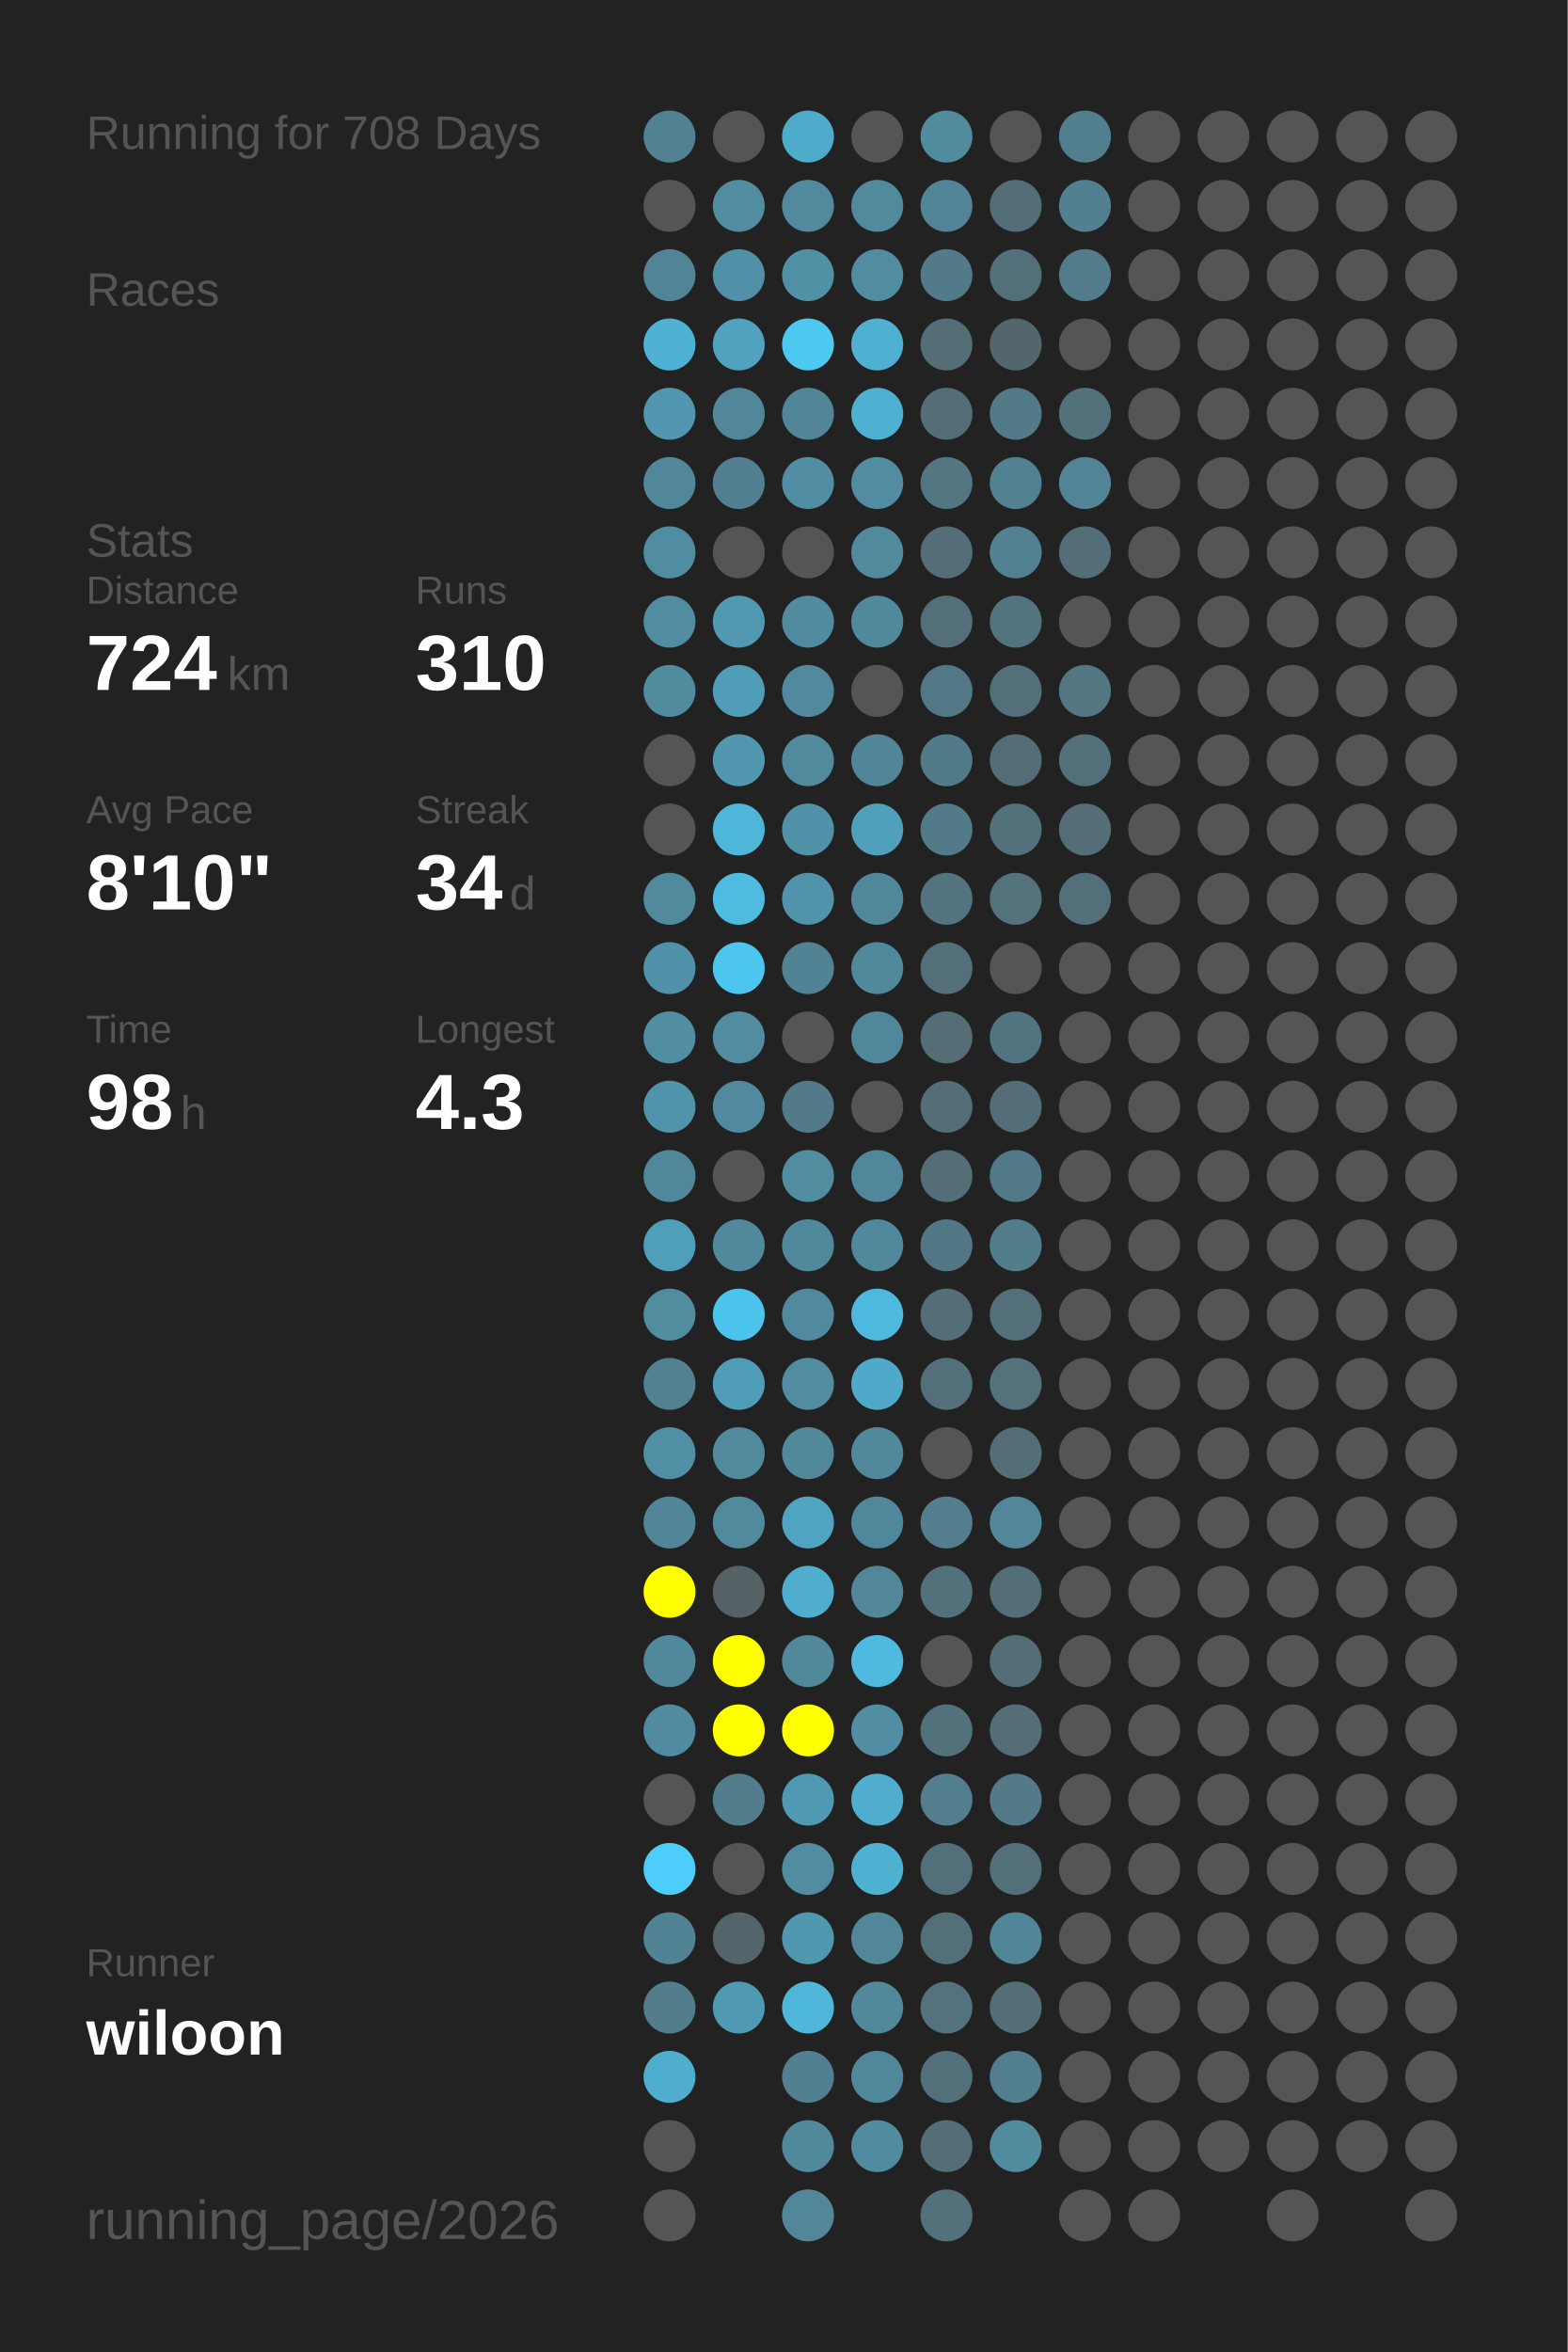
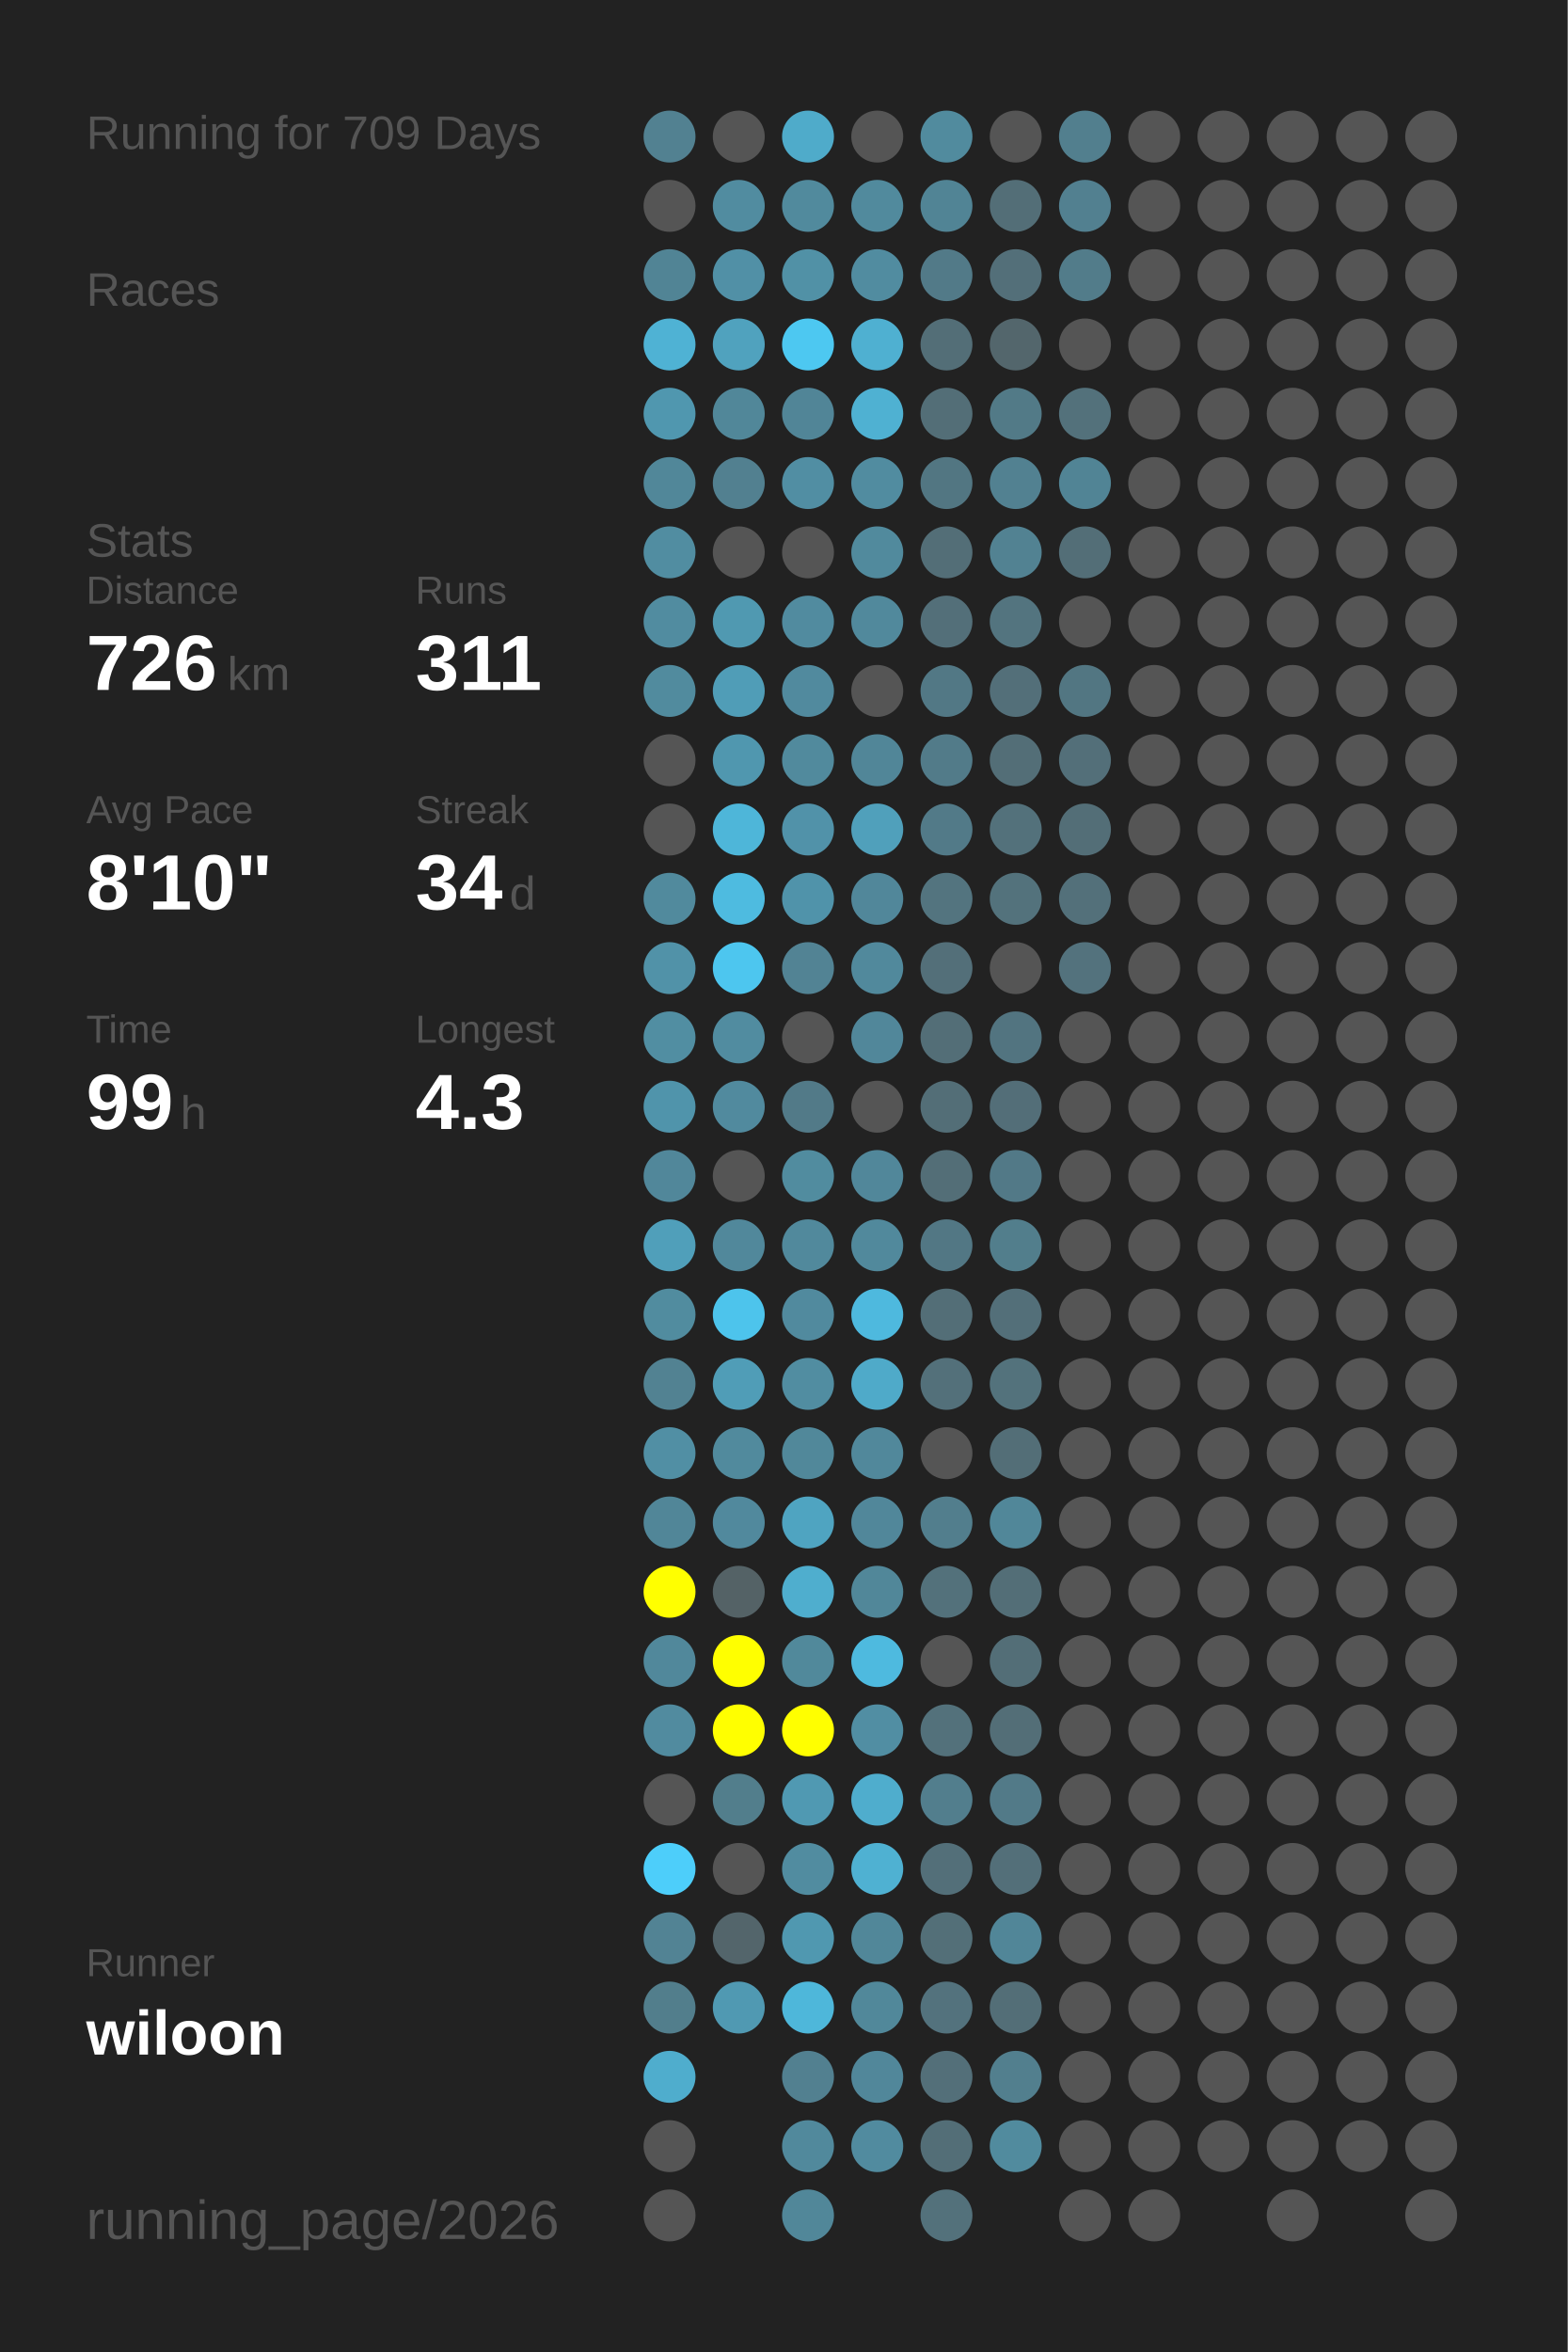
<svg xmlns="http://www.w3.org/2000/svg" baseProfile="full" height="300mm" version="1.1" viewBox="0,0,200,300" width="200mm">
  <defs />
  <rect fill="#222222" height="300" width="200" x="0" y="0" />
-   <text fill="#555555" style="font-size:6px; font-family:Arial;" x="11" y="19">Running for 708 Days</text>
+   <text fill="#555555" style="font-size:6px; font-family:Arial;" x="11" y="19">Running for 709 Days</text>
  <text fill="#555555" style="font-size:6px; font-family:Arial;" x="11" y="39">Races</text>
  <text fill="#555555" style="font-size:6px; font-family:Arial;" x="11" y="71">Stats</text>
  <text fill="#555555" style="font-size:5px; font-family:Arial;" x="11" y="77">Distance</text>
-   <text fill="#FFFFFF" style="font-size:10px; font-family:Arial; font-weight:bold;" x="11" y="88">724</text>
+   <text fill="#FFFFFF" style="font-size:10px; font-family:Arial; font-weight:bold;" x="11" y="88">726</text>
  <text fill="#555555" style="font-size:6px; font-family:Arial;" x="29" y="88">km</text>
  <text fill="#555555" style="font-size:5px; font-family:Arial;" x="53" y="77">Runs</text>
-   <text fill="#FFFFFF" style="font-size:10px; font-family:Arial; font-weight:bold;" x="53" y="88">310</text>
+   <text fill="#FFFFFF" style="font-size:10px; font-family:Arial; font-weight:bold;" x="53" y="88">311</text>
  <text fill="#555555" style="font-size:5px; font-family:Arial;" x="11" y="105">Avg Pace</text>
  <text fill="#FFFFFF" style="font-size:10px; font-family:Arial; font-weight:bold;" x="11" y="116">8'10"</text>
  <text fill="#555555" style="font-size:5px; font-family:Arial;" x="53" y="105">Streak</text>
  <text fill="#FFFFFF" style="font-size:10px; font-family:Arial; font-weight:bold;" x="53" y="116">34</text>
  <text fill="#555555" style="font-size:6px; font-family:Arial;" x="65" y="116">d</text>
  <text fill="#555555" style="font-size:5px; font-family:Arial;" x="11" y="133">Time</text>
-   <text fill="#FFFFFF" style="font-size:10px; font-family:Arial; font-weight:bold;" x="11" y="144">98</text>
+   <text fill="#FFFFFF" style="font-size:10px; font-family:Arial; font-weight:bold;" x="11" y="144">99</text>
  <text fill="#555555" style="font-size:6px; font-family:Arial;" x="23" y="144">h</text>
  <text fill="#555555" style="font-size:5px; font-family:Arial;" x="53" y="133">Longest</text>
  <text fill="#FFFFFF" style="font-size:10px; font-family:Arial; font-weight:bold;" x="53" y="144">4.3</text>
  <text fill="#555555" style="font-size:5px; font-family:Arial;" x="11" y="252.065">Runner</text>
  <text fill="#FFFFFF" style="font-size:8px; font-family:Arial; font-weight:bold;" x="11" y="262.065">wiloon</text>
  <text fill="#555555" style="font-size:7px; font-family:Arial;" x="11" y="285.581">running_page/2026</text>
  <circle cx="85.417" cy="17.419" fill="#528191" r="3.312" />
  <circle cx="85.417" cy="26.258" fill="#555555" r="3.312" />
  <circle cx="85.417" cy="35.097" fill="#518495" r="3.312" />
  <circle cx="85.417" cy="43.935" fill="#4fb2d4" r="3.312" />
  <circle cx="85.417" cy="52.774" fill="#5097af" r="3.312" />
  <circle cx="85.417" cy="61.613" fill="#518799" r="3.312" />
  <circle cx="85.417" cy="70.452" fill="#518da1" r="3.312" />
  <circle cx="85.417" cy="79.29" fill="#518ca0" r="3.312" />
  <circle cx="85.417" cy="88.129" fill="#518b9e" r="3.312" />
  <circle cx="85.417" cy="96.968" fill="#555555" r="3.312" />
  <circle cx="85.417" cy="105.806" fill="#555555" r="3.312" />
  <circle cx="85.417" cy="114.645" fill="#518a9d" r="3.312" />
  <circle cx="85.417" cy="123.484" fill="#5192a8" r="3.312" />
  <circle cx="85.417" cy="132.323" fill="#518ea2" r="3.312" />
  <circle cx="85.417" cy="141.161" fill="#5094ab" r="3.312" />
  <circle cx="85.417" cy="150" fill="#51879a" r="3.312" />
  <circle cx="85.417" cy="158.839" fill="#509fba" r="3.312" />
  <circle cx="85.417" cy="167.677" fill="#518c9f" r="3.312" />
  <circle cx="85.417" cy="176.516" fill="#528292" r="3.312" />
  <circle cx="85.417" cy="185.355" fill="#518fa4" r="3.312" />
  <circle cx="85.417" cy="194.194" fill="#518698" r="3.312" />
  <circle cx="85.417" cy="203.032" fill="#FFFF00" r="3.312" />
  <circle cx="85.417" cy="211.871" fill="#51889b" r="3.312" />
  <circle cx="85.417" cy="220.71" fill="#518b9f" r="3.312" />
  <circle cx="85.417" cy="229.548" fill="#555555" r="3.312" />
  <circle cx="85.417" cy="238.387" fill="#4dcefa" r="3.312" />
  <circle cx="85.417" cy="247.226" fill="#528394" r="3.312" />
  <circle cx="85.417" cy="256.065" fill="#527e8c" r="3.312" />
  <circle cx="85.417" cy="264.903" fill="#4fadcd" r="3.312" />
  <circle cx="85.417" cy="273.742" fill="#555555" r="3.312" />
  <circle cx="85.417" cy="282.581" fill="#555555" r="3.312" />
  <circle cx="94.25" cy="17.419" fill="#555555" r="3.312" />
  <circle cx="94.25" cy="26.258" fill="#518ca0" r="3.312" />
  <circle cx="94.25" cy="35.097" fill="#5190a6" r="3.312" />
  <circle cx="94.25" cy="43.935" fill="#50a2be" r="3.312" />
  <circle cx="94.25" cy="52.774" fill="#518799" r="3.312" />
  <circle cx="94.25" cy="61.613" fill="#528090" r="3.312" />
  <circle cx="94.25" cy="70.452" fill="#555555" r="3.312" />
  <circle cx="94.25" cy="79.29" fill="#5099b1" r="3.312" />
  <circle cx="94.25" cy="88.129" fill="#509db7" r="3.312" />
  <circle cx="94.25" cy="96.968" fill="#5097af" r="3.312" />
  <circle cx="94.25" cy="105.806" fill="#4eb6d9" r="3.312" />
  <circle cx="94.25" cy="114.645" fill="#4ebbe0" r="3.312" />
  <circle cx="94.25" cy="123.484" fill="#4dc6ef" r="3.312" />
  <circle cx="94.25" cy="132.323" fill="#518ca0" r="3.312" />
  <circle cx="94.25" cy="141.161" fill="#518a9e" r="3.312" />
  <circle cx="94.25" cy="150" fill="#555555" r="3.312" />
  <circle cx="94.25" cy="158.839" fill="#51889b" r="3.312" />
  <circle cx="94.25" cy="167.677" fill="#4dc4ec" r="3.312" />
  <circle cx="94.25" cy="176.516" fill="#509db7" r="3.312" />
  <circle cx="94.25" cy="185.355" fill="#518a9d" r="3.312" />
  <circle cx="94.25" cy="194.194" fill="#51899d" r="3.312" />
  <circle cx="94.25" cy="203.032" fill="#546266" r="3.312" />
  <circle cx="94.25" cy="211.871" fill="#FFFF00" r="3.312" />
  <circle cx="94.25" cy="220.71" fill="#FFFF00" r="3.312" />
  <circle cx="94.25" cy="229.548" fill="#527e8c" r="3.312" />
  <circle cx="94.25" cy="238.387" fill="#555555" r="3.312" />
  <circle cx="94.25" cy="247.226" fill="#53656b" r="3.312" />
  <circle cx="94.25" cy="256.065" fill="#5099b2" r="3.312" />
  <circle cx="103.083" cy="17.419" fill="#4fabca" r="3.312" />
  <circle cx="103.083" cy="26.258" fill="#518a9d" r="3.312" />
  <circle cx="103.083" cy="35.097" fill="#5191a6" r="3.312" />
  <circle cx="103.083" cy="43.935" fill="#4dc8f1" r="3.312" />
  <circle cx="103.083" cy="52.774" fill="#518597" r="3.312" />
  <circle cx="103.083" cy="61.613" fill="#518ea3" r="3.312" />
  <circle cx="103.083" cy="70.452" fill="#555555" r="3.312" />
  <circle cx="103.083" cy="79.29" fill="#518b9f" r="3.312" />
  <circle cx="103.083" cy="88.129" fill="#518a9e" r="3.312" />
  <circle cx="103.083" cy="96.968" fill="#518a9d" r="3.312" />
  <circle cx="103.083" cy="105.806" fill="#5192a9" r="3.312" />
  <circle cx="103.083" cy="114.645" fill="#5093aa" r="3.312" />
  <circle cx="103.083" cy="123.484" fill="#528394" r="3.312" />
  <circle cx="103.083" cy="132.323" fill="#555555" r="3.312" />
  <circle cx="103.083" cy="141.161" fill="#527a88" r="3.312" />
  <circle cx="103.083" cy="150" fill="#518c9f" r="3.312" />
  <circle cx="103.083" cy="158.839" fill="#51899c" r="3.312" />
  <circle cx="103.083" cy="167.677" fill="#518a9e" r="3.312" />
  <circle cx="103.083" cy="176.516" fill="#518da1" r="3.312" />
  <circle cx="103.083" cy="185.355" fill="#51889a" r="3.312" />
  <circle cx="103.083" cy="194.194" fill="#4fa4c1" r="3.312" />
  <circle cx="103.083" cy="203.032" fill="#4faece" r="3.312" />
  <circle cx="103.083" cy="211.871" fill="#51899b" r="3.312" />
  <circle cx="103.083" cy="220.71" fill="#FFFF00" r="3.312" />
  <circle cx="103.083" cy="229.548" fill="#5099b2" r="3.312" />
  <circle cx="103.083" cy="238.387" fill="#518ca0" r="3.312" />
  <circle cx="103.083" cy="247.226" fill="#5098b0" r="3.312" />
  <circle cx="103.083" cy="256.065" fill="#4eb7da" r="3.312" />
  <circle cx="103.083" cy="264.903" fill="#528090" r="3.312" />
  <circle cx="103.083" cy="273.742" fill="#51899c" r="3.312" />
  <circle cx="103.083" cy="282.581" fill="#518799" r="3.312" />
  <circle cx="111.917" cy="17.419" fill="#555555" r="3.312" />
  <circle cx="111.917" cy="26.258" fill="#518a9d" r="3.312" />
  <circle cx="111.917" cy="35.097" fill="#518ca0" r="3.312" />
  <circle cx="111.917" cy="43.935" fill="#4fb0d1" r="3.312" />
  <circle cx="111.917" cy="52.774" fill="#4fb1d2" r="3.312" />
  <circle cx="111.917" cy="61.613" fill="#518ca0" r="3.312" />
  <circle cx="111.917" cy="70.452" fill="#518a9d" r="3.312" />
  <circle cx="111.917" cy="79.29" fill="#51899c" r="3.312" />
  <circle cx="111.917" cy="88.129" fill="#555555" r="3.312" />
  <circle cx="111.917" cy="96.968" fill="#518698" r="3.312" />
  <circle cx="111.917" cy="105.806" fill="#50a0bb" r="3.312" />
  <circle cx="111.917" cy="114.645" fill="#51879a" r="3.312" />
  <circle cx="111.917" cy="123.484" fill="#51899c" r="3.312" />
  <circle cx="111.917" cy="132.323" fill="#51879a" r="3.312" />
  <circle cx="111.917" cy="141.161" fill="#555555" r="3.312" />
  <circle cx="111.917" cy="150" fill="#51879a" r="3.312" />
  <circle cx="111.917" cy="158.839" fill="#51899c" r="3.312" />
  <circle cx="111.917" cy="167.677" fill="#4eb9de" r="3.312" />
  <circle cx="111.917" cy="176.516" fill="#4faac9" r="3.312" />
  <circle cx="111.917" cy="185.355" fill="#51889b" r="3.312" />
  <circle cx="111.917" cy="194.194" fill="#51879a" r="3.312" />
  <circle cx="111.917" cy="203.032" fill="#518799" r="3.312" />
  <circle cx="111.917" cy="211.871" fill="#4ebadf" r="3.312" />
  <circle cx="111.917" cy="220.71" fill="#518ea3" r="3.312" />
  <circle cx="111.917" cy="229.548" fill="#4fadcd" r="3.312" />
  <circle cx="111.917" cy="238.387" fill="#4fb1d2" r="3.312" />
  <circle cx="111.917" cy="247.226" fill="#518799" r="3.312" />
  <circle cx="111.917" cy="256.065" fill="#51889a" r="3.312" />
  <circle cx="111.917" cy="264.903" fill="#51879a" r="3.312" />
  <circle cx="111.917" cy="273.742" fill="#518b9f" r="3.312" />
  <circle cx="120.75" cy="17.419" fill="#518b9e" r="3.312" />
  <circle cx="120.75" cy="26.258" fill="#518495" r="3.312" />
  <circle cx="120.75" cy="35.097" fill="#527a88" r="3.312" />
  <circle cx="120.75" cy="43.935" fill="#536e77" r="3.312" />
  <circle cx="120.75" cy="52.774" fill="#536e77" r="3.312" />
  <circle cx="120.75" cy="61.613" fill="#527682" r="3.312" />
  <circle cx="120.75" cy="70.452" fill="#536e77" r="3.312" />
  <circle cx="120.75" cy="79.29" fill="#536f79" r="3.312" />
  <circle cx="120.75" cy="88.129" fill="#527885" r="3.312" />
  <circle cx="120.75" cy="96.968" fill="#527b89" r="3.312" />
  <circle cx="120.75" cy="105.806" fill="#527a88" r="3.312" />
  <circle cx="120.75" cy="114.645" fill="#53747f" r="3.312" />
  <circle cx="120.75" cy="123.484" fill="#536f79" r="3.312" />
  <circle cx="120.75" cy="132.323" fill="#536e77" r="3.312" />
  <circle cx="120.75" cy="141.161" fill="#536e77" r="3.312" />
  <circle cx="120.75" cy="150" fill="#536e77" r="3.312" />
  <circle cx="120.75" cy="158.839" fill="#527784" r="3.312" />
  <circle cx="120.75" cy="167.677" fill="#536e77" r="3.312" />
  <circle cx="120.75" cy="176.516" fill="#53707a" r="3.312" />
  <circle cx="120.75" cy="185.355" fill="#555555" r="3.312" />
  <circle cx="120.75" cy="194.194" fill="#527e8d" r="3.312" />
  <circle cx="120.75" cy="203.032" fill="#53717b" r="3.312" />
  <circle cx="120.75" cy="211.871" fill="#555555" r="3.312" />
  <circle cx="120.75" cy="220.71" fill="#53717b" r="3.312" />
  <circle cx="120.75" cy="229.548" fill="#527e8d" r="3.312" />
  <circle cx="120.75" cy="238.387" fill="#536f79" r="3.312" />
  <circle cx="120.75" cy="247.226" fill="#536f78" r="3.312" />
  <circle cx="120.75" cy="256.065" fill="#53727d" r="3.312" />
  <circle cx="120.75" cy="264.903" fill="#536f79" r="3.312" />
  <circle cx="120.75" cy="273.742" fill="#536e77" r="3.312" />
  <circle cx="120.75" cy="282.581" fill="#53717b" r="3.312" />
  <circle cx="129.583" cy="17.419" fill="#555555" r="3.312" />
  <circle cx="129.583" cy="26.258" fill="#536e77" r="3.312" />
  <circle cx="129.583" cy="35.097" fill="#536f79" r="3.312" />
  <circle cx="129.583" cy="43.935" fill="#53666c" r="3.312" />
  <circle cx="129.583" cy="52.774" fill="#527a87" r="3.312" />
  <circle cx="129.583" cy="61.613" fill="#528191" r="3.312" />
  <circle cx="129.583" cy="70.452" fill="#528292" r="3.312" />
  <circle cx="129.583" cy="79.29" fill="#53747f" r="3.312" />
  <circle cx="129.583" cy="88.129" fill="#536f79" r="3.312" />
  <circle cx="129.583" cy="96.968" fill="#536e77" r="3.312" />
  <circle cx="129.583" cy="105.806" fill="#53717b" r="3.312" />
  <circle cx="129.583" cy="114.645" fill="#53727c" r="3.312" />
  <circle cx="129.583" cy="123.484" fill="#555555" r="3.312" />
  <circle cx="129.583" cy="132.323" fill="#527480" r="3.312" />
  <circle cx="129.583" cy="141.161" fill="#536e78" r="3.312" />
  <circle cx="129.583" cy="150" fill="#527987" r="3.312" />
  <circle cx="129.583" cy="158.839" fill="#527e8c" r="3.312" />
  <circle cx="129.583" cy="167.677" fill="#536f79" r="3.312" />
  <circle cx="129.583" cy="176.516" fill="#53727c" r="3.312" />
  <circle cx="129.583" cy="185.355" fill="#536e77" r="3.312" />
  <circle cx="129.583" cy="194.194" fill="#518799" r="3.312" />
  <circle cx="129.583" cy="203.032" fill="#536e77" r="3.312" />
  <circle cx="129.583" cy="211.871" fill="#536e77" r="3.312" />
  <circle cx="129.583" cy="220.71" fill="#536e77" r="3.312" />
  <circle cx="129.583" cy="229.548" fill="#527a88" r="3.312" />
  <circle cx="129.583" cy="238.387" fill="#536f79" r="3.312" />
  <circle cx="129.583" cy="247.226" fill="#518698" r="3.312" />
  <circle cx="129.583" cy="256.065" fill="#536e77" r="3.312" />
  <circle cx="129.583" cy="264.903" fill="#527f8e" r="3.312" />
  <circle cx="129.583" cy="273.742" fill="#518b9e" r="3.312" />
  <circle cx="138.417" cy="17.419" fill="#527f8e" r="3.312" />
  <circle cx="138.417" cy="26.258" fill="#528090" r="3.312" />
  <circle cx="138.417" cy="35.097" fill="#527c8a" r="3.312" />
  <circle cx="138.417" cy="43.935" fill="#555555" r="3.312" />
  <circle cx="138.417" cy="52.774" fill="#53717b" r="3.312" />
  <circle cx="138.417" cy="61.613" fill="#518495" r="3.312" />
  <circle cx="138.417" cy="70.452" fill="#536e77" r="3.312" />
  <circle cx="138.417" cy="79.29" fill="#555555" r="3.312" />
  <circle cx="138.417" cy="88.129" fill="#527682" r="3.312" />
  <circle cx="138.417" cy="96.968" fill="#536f79" r="3.312" />
  <circle cx="138.417" cy="105.806" fill="#536e77" r="3.312" />
  <circle cx="138.417" cy="114.645" fill="#53707a" r="3.312" />
-   <circle cx="138.417" cy="123.484" fill="#555555" r="3.312" />
+   <circle cx="138.417" cy="123.484" fill="#53727d" r="3.312" />
  <circle cx="138.417" cy="132.323" fill="#555555" r="3.312" />
  <circle cx="138.417" cy="141.161" fill="#555555" r="3.312" />
  <circle cx="138.417" cy="150" fill="#555555" r="3.312" />
  <circle cx="138.417" cy="158.839" fill="#555555" r="3.312" />
  <circle cx="138.417" cy="167.677" fill="#555555" r="3.312" />
  <circle cx="138.417" cy="176.516" fill="#555555" r="3.312" />
  <circle cx="138.417" cy="185.355" fill="#555555" r="3.312" />
  <circle cx="138.417" cy="194.194" fill="#555555" r="3.312" />
  <circle cx="138.417" cy="203.032" fill="#555555" r="3.312" />
  <circle cx="138.417" cy="211.871" fill="#555555" r="3.312" />
  <circle cx="138.417" cy="220.71" fill="#555555" r="3.312" />
  <circle cx="138.417" cy="229.548" fill="#555555" r="3.312" />
  <circle cx="138.417" cy="238.387" fill="#555555" r="3.312" />
  <circle cx="138.417" cy="247.226" fill="#555555" r="3.312" />
  <circle cx="138.417" cy="256.065" fill="#555555" r="3.312" />
  <circle cx="138.417" cy="264.903" fill="#555555" r="3.312" />
  <circle cx="138.417" cy="273.742" fill="#555555" r="3.312" />
  <circle cx="138.417" cy="282.581" fill="#555555" r="3.312" />
  <circle cx="147.25" cy="17.419" fill="#555555" r="3.312" />
  <circle cx="147.25" cy="26.258" fill="#555555" r="3.312" />
  <circle cx="147.25" cy="35.097" fill="#555555" r="3.312" />
  <circle cx="147.25" cy="43.935" fill="#555555" r="3.312" />
  <circle cx="147.25" cy="52.774" fill="#555555" r="3.312" />
  <circle cx="147.25" cy="61.613" fill="#555555" r="3.312" />
  <circle cx="147.25" cy="70.452" fill="#555555" r="3.312" />
  <circle cx="147.25" cy="79.29" fill="#555555" r="3.312" />
  <circle cx="147.25" cy="88.129" fill="#555555" r="3.312" />
  <circle cx="147.25" cy="96.968" fill="#555555" r="3.312" />
  <circle cx="147.25" cy="105.806" fill="#555555" r="3.312" />
  <circle cx="147.25" cy="114.645" fill="#555555" r="3.312" />
  <circle cx="147.25" cy="123.484" fill="#555555" r="3.312" />
  <circle cx="147.25" cy="132.323" fill="#555555" r="3.312" />
  <circle cx="147.25" cy="141.161" fill="#555555" r="3.312" />
  <circle cx="147.25" cy="150" fill="#555555" r="3.312" />
  <circle cx="147.25" cy="158.839" fill="#555555" r="3.312" />
  <circle cx="147.25" cy="167.677" fill="#555555" r="3.312" />
  <circle cx="147.25" cy="176.516" fill="#555555" r="3.312" />
  <circle cx="147.25" cy="185.355" fill="#555555" r="3.312" />
  <circle cx="147.25" cy="194.194" fill="#555555" r="3.312" />
  <circle cx="147.25" cy="203.032" fill="#555555" r="3.312" />
  <circle cx="147.25" cy="211.871" fill="#555555" r="3.312" />
  <circle cx="147.25" cy="220.71" fill="#555555" r="3.312" />
  <circle cx="147.25" cy="229.548" fill="#555555" r="3.312" />
  <circle cx="147.25" cy="238.387" fill="#555555" r="3.312" />
  <circle cx="147.25" cy="247.226" fill="#555555" r="3.312" />
  <circle cx="147.25" cy="256.065" fill="#555555" r="3.312" />
  <circle cx="147.25" cy="264.903" fill="#555555" r="3.312" />
  <circle cx="147.25" cy="273.742" fill="#555555" r="3.312" />
  <circle cx="147.25" cy="282.581" fill="#555555" r="3.312" />
  <circle cx="156.083" cy="17.419" fill="#555555" r="3.312" />
  <circle cx="156.083" cy="26.258" fill="#555555" r="3.312" />
  <circle cx="156.083" cy="35.097" fill="#555555" r="3.312" />
  <circle cx="156.083" cy="43.935" fill="#555555" r="3.312" />
  <circle cx="156.083" cy="52.774" fill="#555555" r="3.312" />
  <circle cx="156.083" cy="61.613" fill="#555555" r="3.312" />
  <circle cx="156.083" cy="70.452" fill="#555555" r="3.312" />
  <circle cx="156.083" cy="79.29" fill="#555555" r="3.312" />
  <circle cx="156.083" cy="88.129" fill="#555555" r="3.312" />
  <circle cx="156.083" cy="96.968" fill="#555555" r="3.312" />
  <circle cx="156.083" cy="105.806" fill="#555555" r="3.312" />
  <circle cx="156.083" cy="114.645" fill="#555555" r="3.312" />
  <circle cx="156.083" cy="123.484" fill="#555555" r="3.312" />
  <circle cx="156.083" cy="132.323" fill="#555555" r="3.312" />
  <circle cx="156.083" cy="141.161" fill="#555555" r="3.312" />
  <circle cx="156.083" cy="150" fill="#555555" r="3.312" />
  <circle cx="156.083" cy="158.839" fill="#555555" r="3.312" />
  <circle cx="156.083" cy="167.677" fill="#555555" r="3.312" />
  <circle cx="156.083" cy="176.516" fill="#555555" r="3.312" />
  <circle cx="156.083" cy="185.355" fill="#555555" r="3.312" />
  <circle cx="156.083" cy="194.194" fill="#555555" r="3.312" />
  <circle cx="156.083" cy="203.032" fill="#555555" r="3.312" />
  <circle cx="156.083" cy="211.871" fill="#555555" r="3.312" />
  <circle cx="156.083" cy="220.71" fill="#555555" r="3.312" />
  <circle cx="156.083" cy="229.548" fill="#555555" r="3.312" />
  <circle cx="156.083" cy="238.387" fill="#555555" r="3.312" />
  <circle cx="156.083" cy="247.226" fill="#555555" r="3.312" />
  <circle cx="156.083" cy="256.065" fill="#555555" r="3.312" />
  <circle cx="156.083" cy="264.903" fill="#555555" r="3.312" />
  <circle cx="156.083" cy="273.742" fill="#555555" r="3.312" />
  <circle cx="164.917" cy="17.419" fill="#555555" r="3.312" />
  <circle cx="164.917" cy="26.258" fill="#555555" r="3.312" />
  <circle cx="164.917" cy="35.097" fill="#555555" r="3.312" />
  <circle cx="164.917" cy="43.935" fill="#555555" r="3.312" />
  <circle cx="164.917" cy="52.774" fill="#555555" r="3.312" />
  <circle cx="164.917" cy="61.613" fill="#555555" r="3.312" />
  <circle cx="164.917" cy="70.452" fill="#555555" r="3.312" />
  <circle cx="164.917" cy="79.29" fill="#555555" r="3.312" />
  <circle cx="164.917" cy="88.129" fill="#555555" r="3.312" />
  <circle cx="164.917" cy="96.968" fill="#555555" r="3.312" />
  <circle cx="164.917" cy="105.806" fill="#555555" r="3.312" />
  <circle cx="164.917" cy="114.645" fill="#555555" r="3.312" />
  <circle cx="164.917" cy="123.484" fill="#555555" r="3.312" />
  <circle cx="164.917" cy="132.323" fill="#555555" r="3.312" />
  <circle cx="164.917" cy="141.161" fill="#555555" r="3.312" />
  <circle cx="164.917" cy="150" fill="#555555" r="3.312" />
  <circle cx="164.917" cy="158.839" fill="#555555" r="3.312" />
  <circle cx="164.917" cy="167.677" fill="#555555" r="3.312" />
  <circle cx="164.917" cy="176.516" fill="#555555" r="3.312" />
  <circle cx="164.917" cy="185.355" fill="#555555" r="3.312" />
  <circle cx="164.917" cy="194.194" fill="#555555" r="3.312" />
  <circle cx="164.917" cy="203.032" fill="#555555" r="3.312" />
  <circle cx="164.917" cy="211.871" fill="#555555" r="3.312" />
  <circle cx="164.917" cy="220.71" fill="#555555" r="3.312" />
  <circle cx="164.917" cy="229.548" fill="#555555" r="3.312" />
  <circle cx="164.917" cy="238.387" fill="#555555" r="3.312" />
  <circle cx="164.917" cy="247.226" fill="#555555" r="3.312" />
  <circle cx="164.917" cy="256.065" fill="#555555" r="3.312" />
  <circle cx="164.917" cy="264.903" fill="#555555" r="3.312" />
  <circle cx="164.917" cy="273.742" fill="#555555" r="3.312" />
  <circle cx="164.917" cy="282.581" fill="#555555" r="3.312" />
  <circle cx="173.75" cy="17.419" fill="#555555" r="3.312" />
  <circle cx="173.75" cy="26.258" fill="#555555" r="3.312" />
  <circle cx="173.75" cy="35.097" fill="#555555" r="3.312" />
  <circle cx="173.75" cy="43.935" fill="#555555" r="3.312" />
  <circle cx="173.75" cy="52.774" fill="#555555" r="3.312" />
  <circle cx="173.75" cy="61.613" fill="#555555" r="3.312" />
  <circle cx="173.75" cy="70.452" fill="#555555" r="3.312" />
  <circle cx="173.75" cy="79.29" fill="#555555" r="3.312" />
  <circle cx="173.75" cy="88.129" fill="#555555" r="3.312" />
  <circle cx="173.75" cy="96.968" fill="#555555" r="3.312" />
  <circle cx="173.75" cy="105.806" fill="#555555" r="3.312" />
  <circle cx="173.75" cy="114.645" fill="#555555" r="3.312" />
  <circle cx="173.75" cy="123.484" fill="#555555" r="3.312" />
  <circle cx="173.75" cy="132.323" fill="#555555" r="3.312" />
  <circle cx="173.75" cy="141.161" fill="#555555" r="3.312" />
  <circle cx="173.75" cy="150" fill="#555555" r="3.312" />
  <circle cx="173.75" cy="158.839" fill="#555555" r="3.312" />
  <circle cx="173.75" cy="167.677" fill="#555555" r="3.312" />
  <circle cx="173.75" cy="176.516" fill="#555555" r="3.312" />
  <circle cx="173.75" cy="185.355" fill="#555555" r="3.312" />
  <circle cx="173.75" cy="194.194" fill="#555555" r="3.312" />
  <circle cx="173.75" cy="203.032" fill="#555555" r="3.312" />
  <circle cx="173.75" cy="211.871" fill="#555555" r="3.312" />
  <circle cx="173.75" cy="220.71" fill="#555555" r="3.312" />
  <circle cx="173.75" cy="229.548" fill="#555555" r="3.312" />
  <circle cx="173.75" cy="238.387" fill="#555555" r="3.312" />
  <circle cx="173.75" cy="247.226" fill="#555555" r="3.312" />
  <circle cx="173.75" cy="256.065" fill="#555555" r="3.312" />
  <circle cx="173.75" cy="264.903" fill="#555555" r="3.312" />
  <circle cx="173.75" cy="273.742" fill="#555555" r="3.312" />
  <circle cx="182.583" cy="17.419" fill="#555555" r="3.312" />
  <circle cx="182.583" cy="26.258" fill="#555555" r="3.312" />
  <circle cx="182.583" cy="35.097" fill="#555555" r="3.312" />
  <circle cx="182.583" cy="43.935" fill="#555555" r="3.312" />
  <circle cx="182.583" cy="52.774" fill="#555555" r="3.312" />
  <circle cx="182.583" cy="61.613" fill="#555555" r="3.312" />
  <circle cx="182.583" cy="70.452" fill="#555555" r="3.312" />
  <circle cx="182.583" cy="79.29" fill="#555555" r="3.312" />
  <circle cx="182.583" cy="88.129" fill="#555555" r="3.312" />
  <circle cx="182.583" cy="96.968" fill="#555555" r="3.312" />
  <circle cx="182.583" cy="105.806" fill="#555555" r="3.312" />
  <circle cx="182.583" cy="114.645" fill="#555555" r="3.312" />
  <circle cx="182.583" cy="123.484" fill="#555555" r="3.312" />
  <circle cx="182.583" cy="132.323" fill="#555555" r="3.312" />
  <circle cx="182.583" cy="141.161" fill="#555555" r="3.312" />
  <circle cx="182.583" cy="150" fill="#555555" r="3.312" />
  <circle cx="182.583" cy="158.839" fill="#555555" r="3.312" />
  <circle cx="182.583" cy="167.677" fill="#555555" r="3.312" />
  <circle cx="182.583" cy="176.516" fill="#555555" r="3.312" />
  <circle cx="182.583" cy="185.355" fill="#555555" r="3.312" />
  <circle cx="182.583" cy="194.194" fill="#555555" r="3.312" />
  <circle cx="182.583" cy="203.032" fill="#555555" r="3.312" />
  <circle cx="182.583" cy="211.871" fill="#555555" r="3.312" />
  <circle cx="182.583" cy="220.71" fill="#555555" r="3.312" />
  <circle cx="182.583" cy="229.548" fill="#555555" r="3.312" />
  <circle cx="182.583" cy="238.387" fill="#555555" r="3.312" />
  <circle cx="182.583" cy="247.226" fill="#555555" r="3.312" />
  <circle cx="182.583" cy="256.065" fill="#555555" r="3.312" />
  <circle cx="182.583" cy="264.903" fill="#555555" r="3.312" />
  <circle cx="182.583" cy="273.742" fill="#555555" r="3.312" />
  <circle cx="182.583" cy="282.581" fill="#555555" r="3.312" />
</svg>
